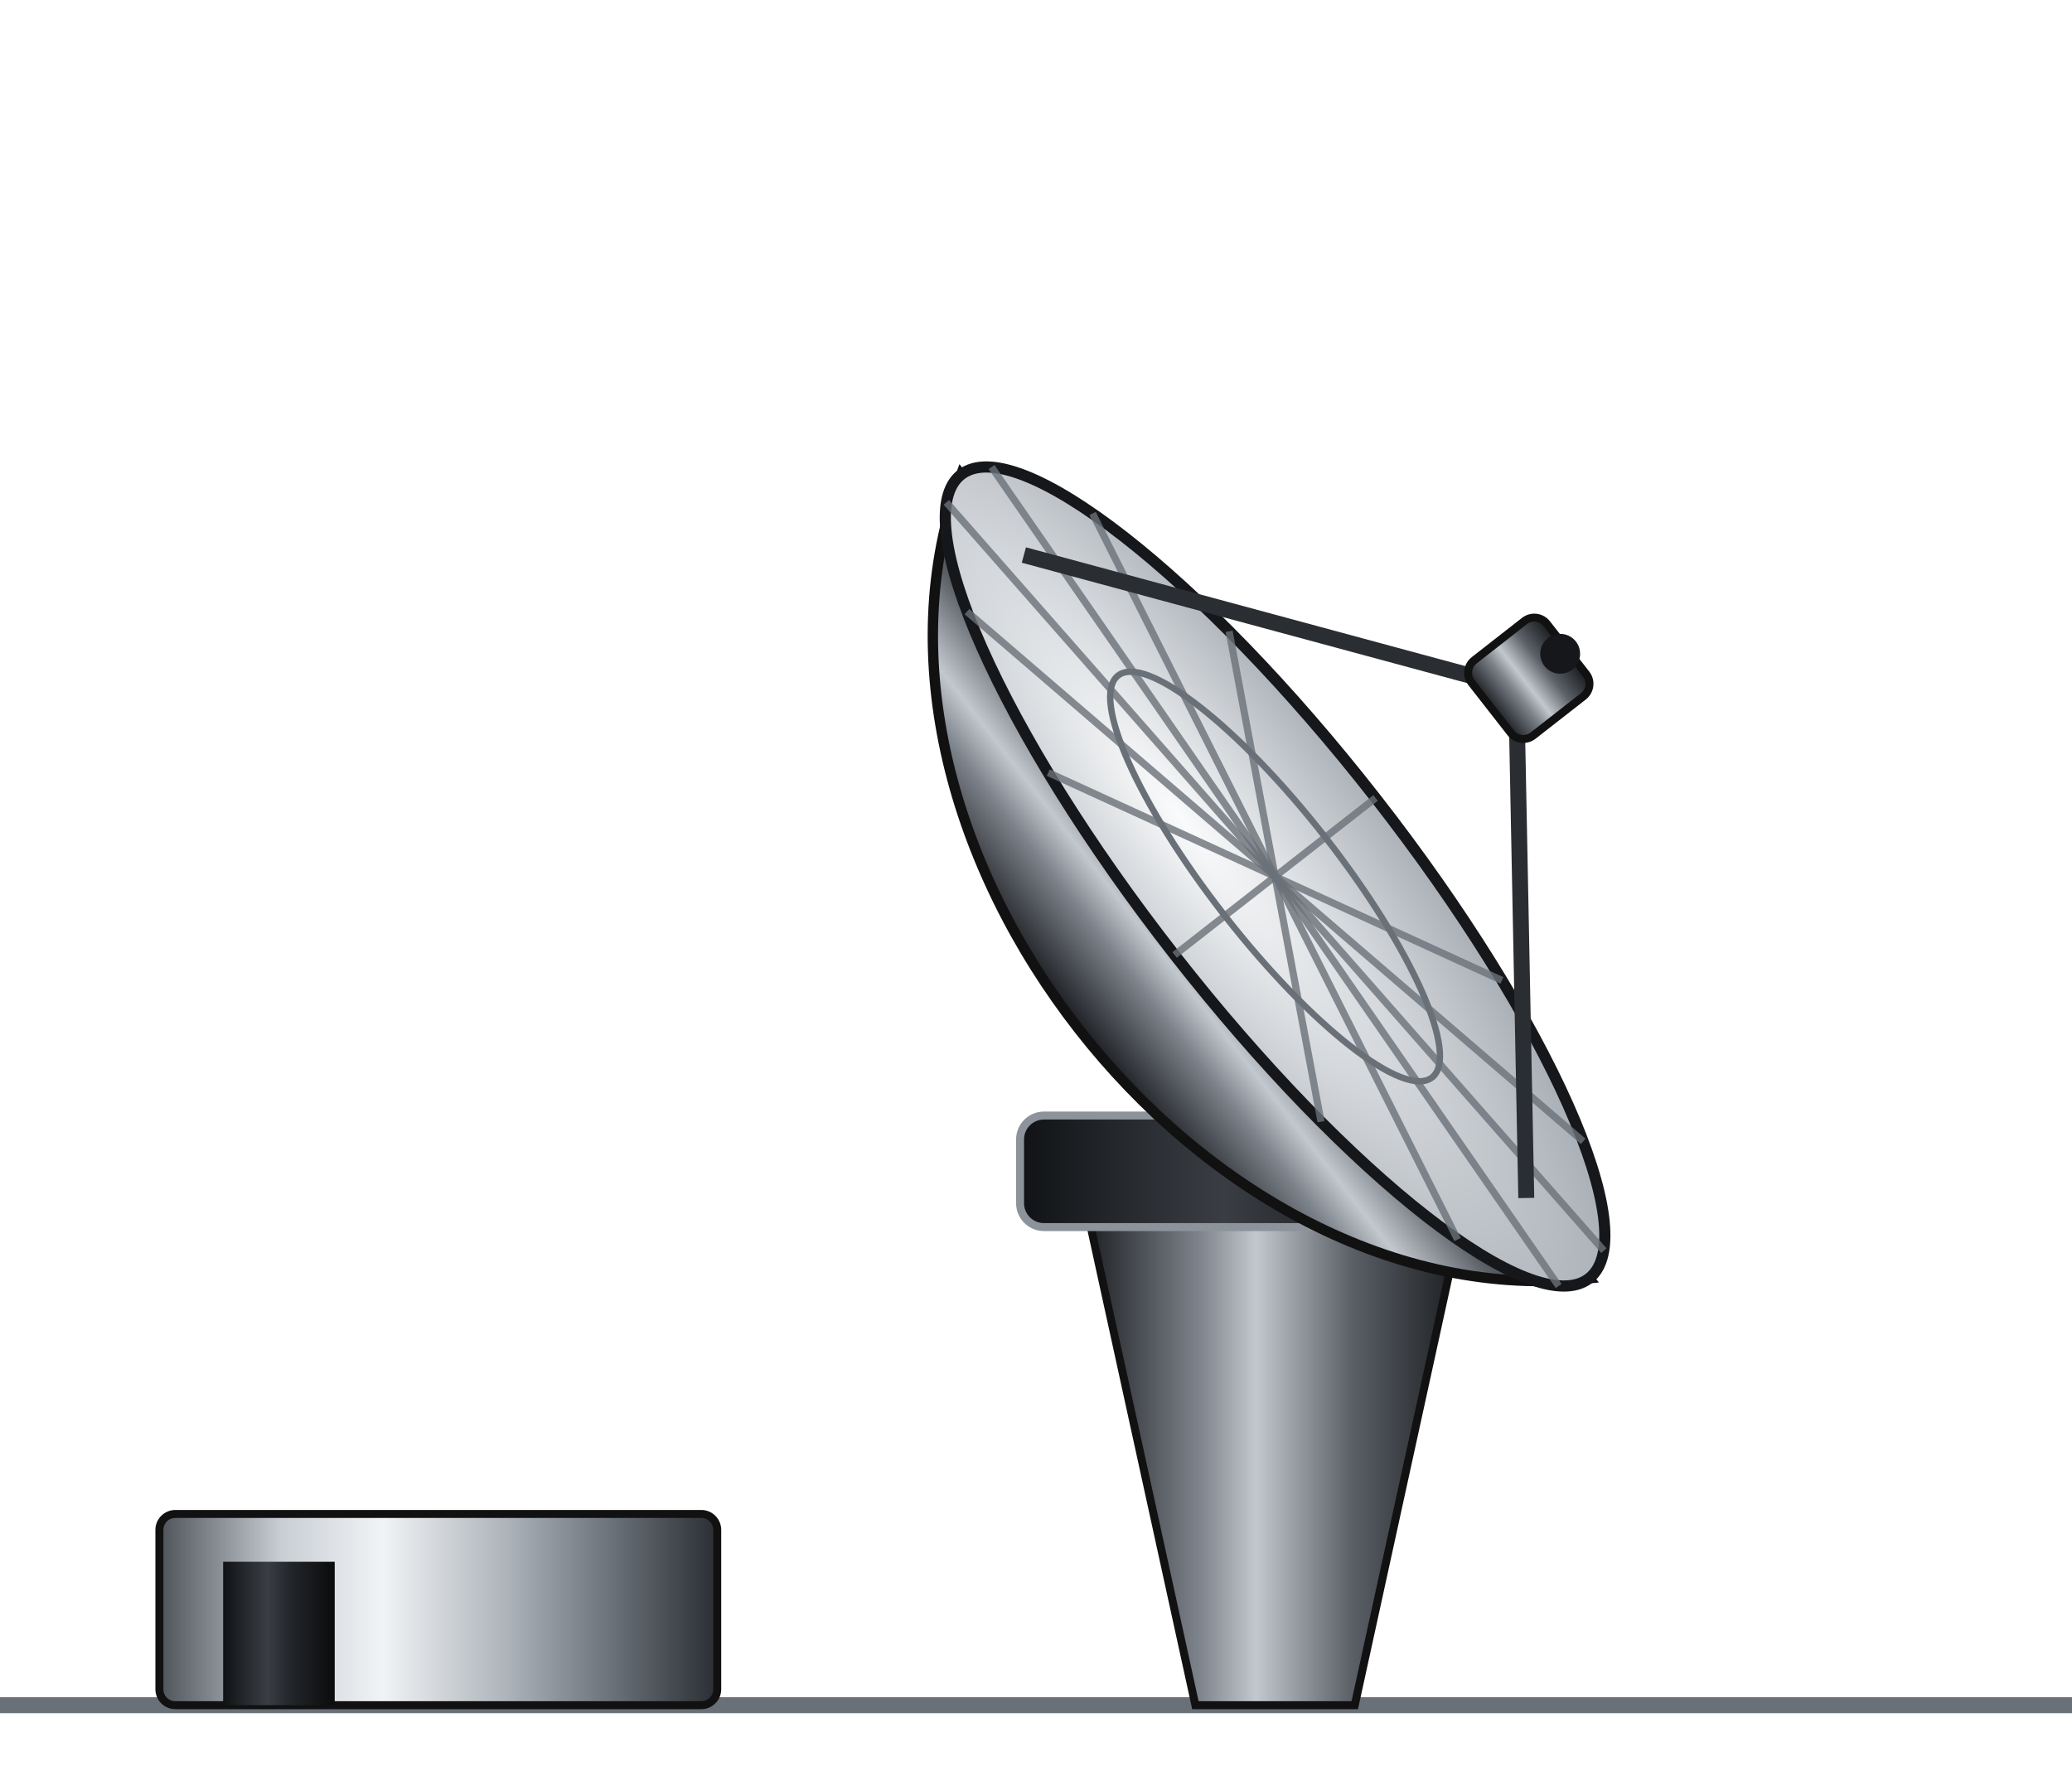
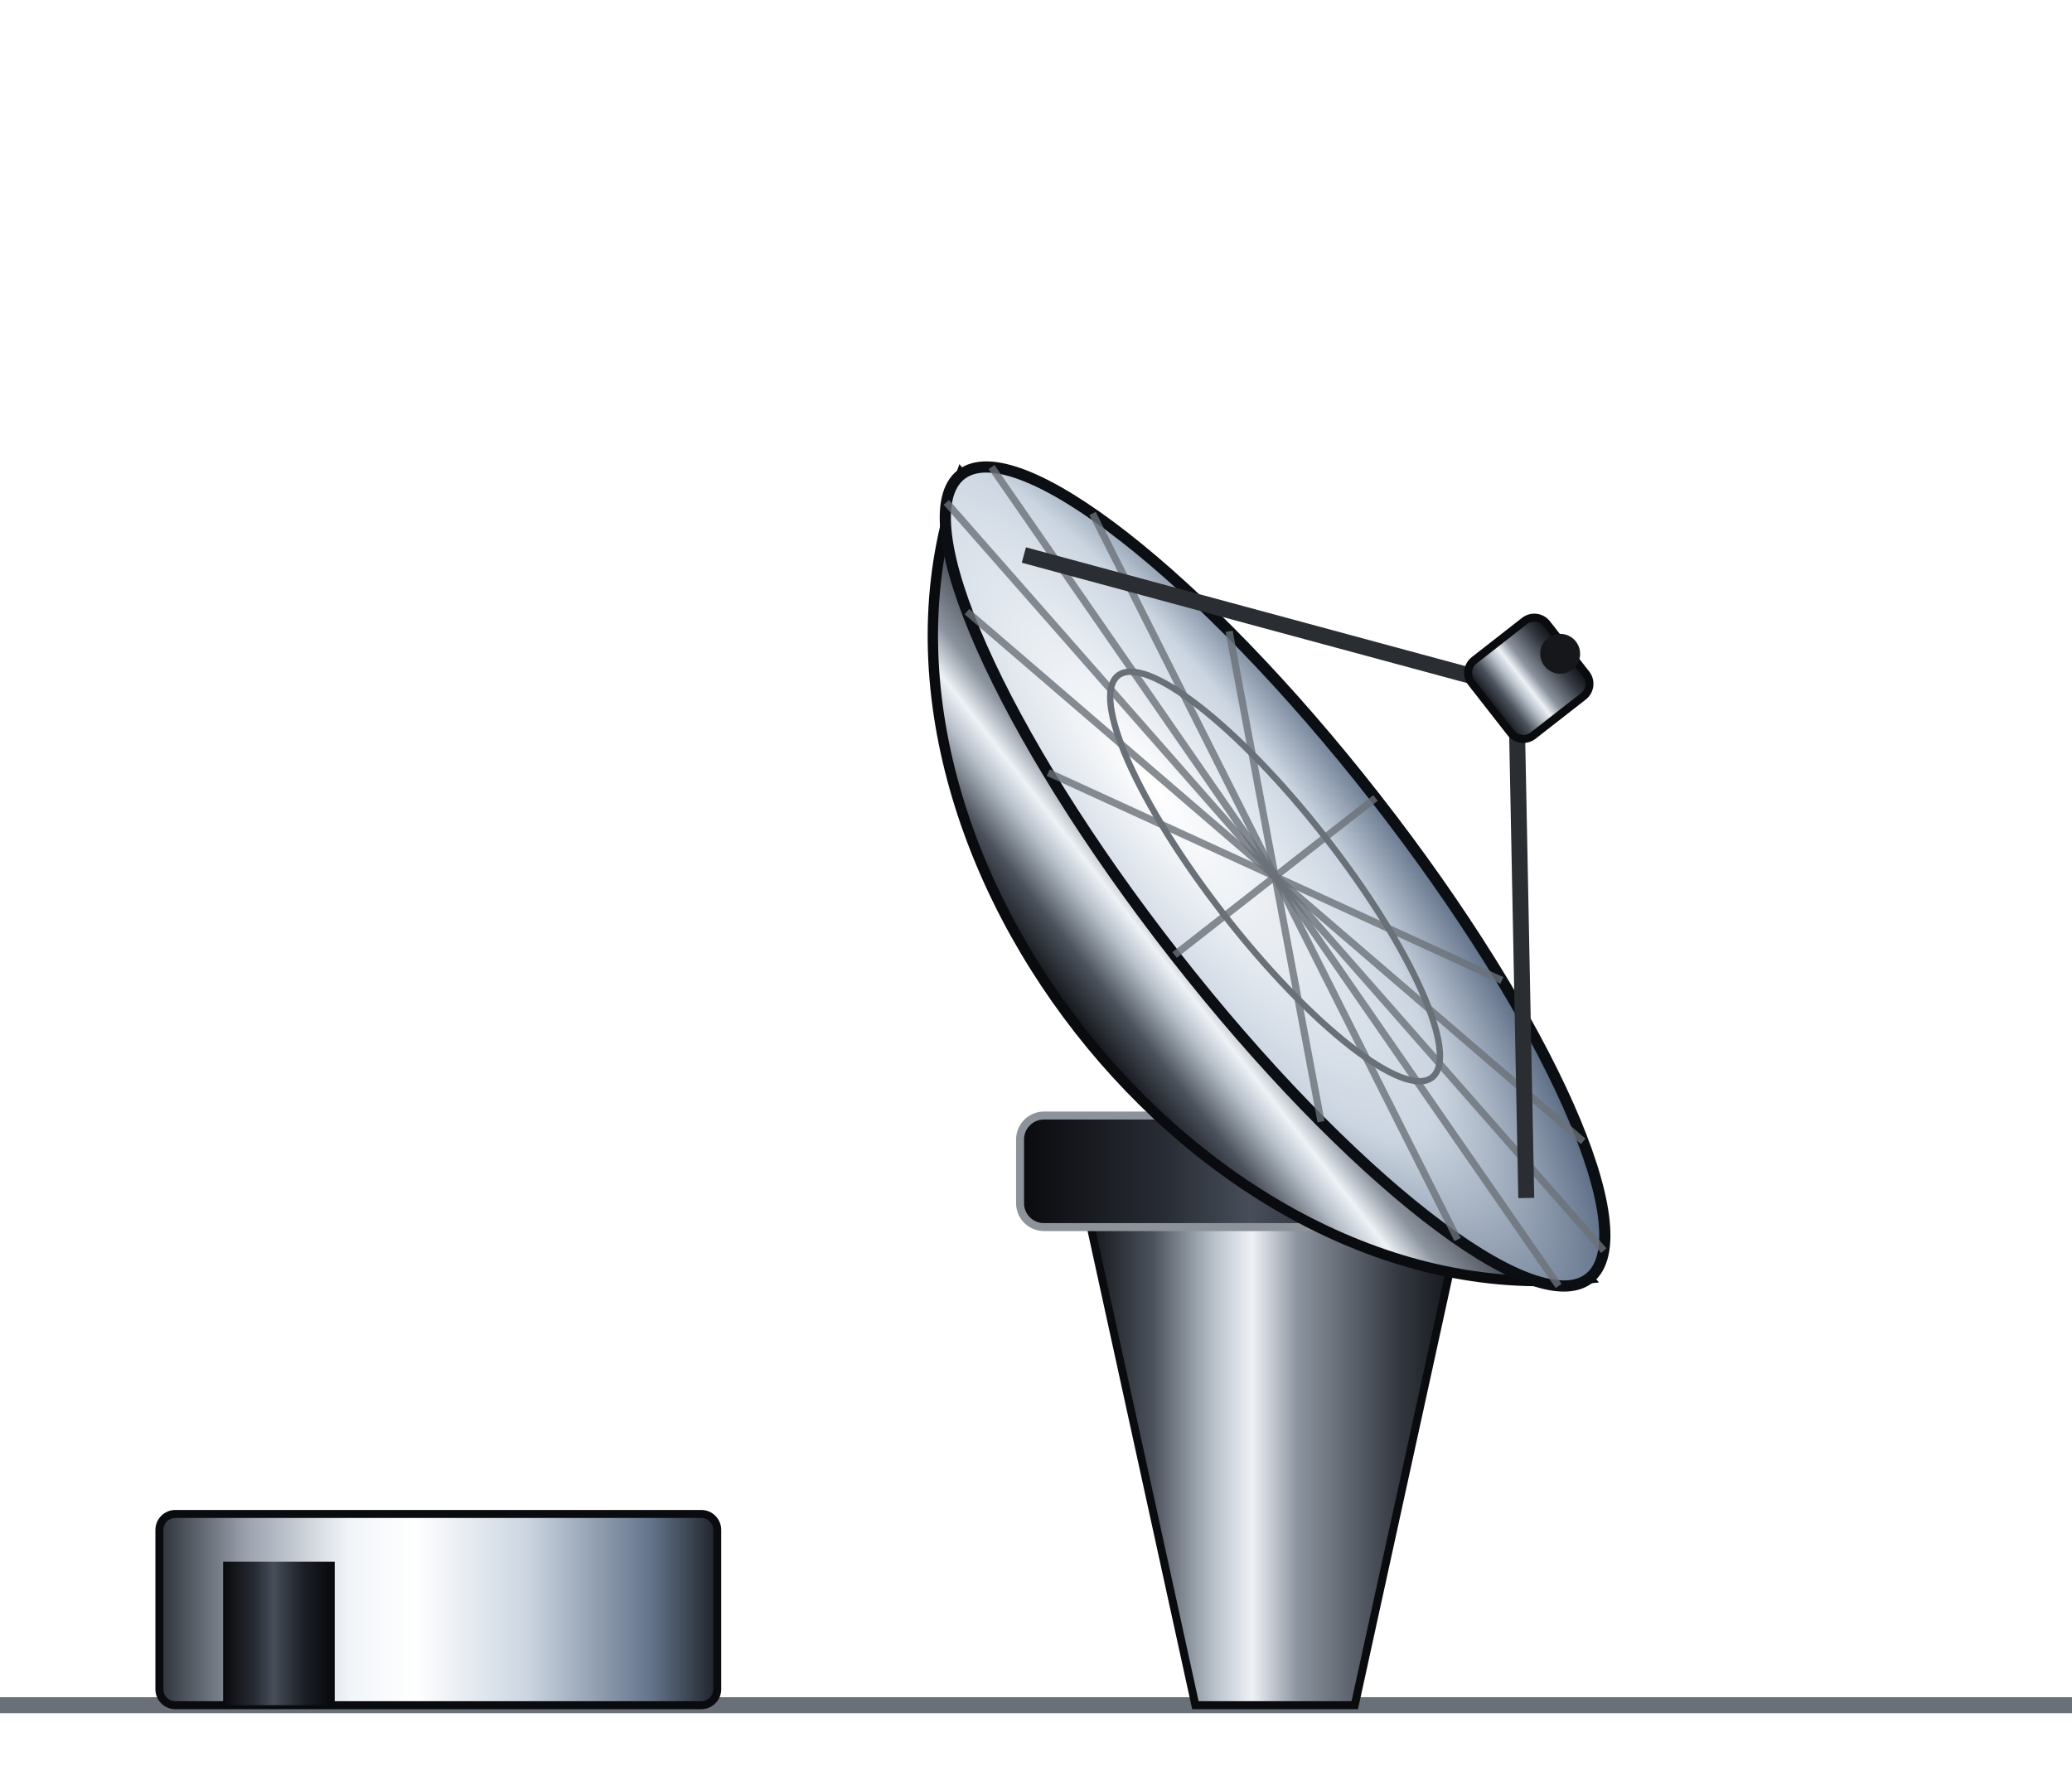
<svg xmlns="http://www.w3.org/2000/svg" viewBox="0 0 260 224" width="260" height="224">
  <defs>
    <linearGradient id="gM" x1="0" x2="1">
-       <stop offset="0" stop-color="#1b1d21" />
-       <stop offset="0.3" stop-color="#7d838b" />
-       <stop offset="0.45" stop-color="#c3c8ce" />
-       <stop offset="0.7" stop-color="#5b6067" />
-       <stop offset="1" stop-color="#17191c" />
+       <stop offset="0" stop-color="#0f1115" />
+       <stop offset="0.18" stop-color="#4b525c" />
+       <stop offset="0.34" stop-color="#b8c0ca" />
+       <stop offset="0.44" stop-color="#eef2f6" />
+       <stop offset="0.56" stop-color="#8b939e" />
+       <stop offset="0.82" stop-color="#353a42" />
+       <stop offset="1" stop-color="#0b0d10" />
    </linearGradient>
    <linearGradient id="gW" x1="0" x2="1">
-       <stop offset="0" stop-color="#4c5258" />
-       <stop offset="0.22" stop-color="#c9ced4" />
-       <stop offset="0.4" stop-color="#f1f3f5" />
-       <stop offset="0.62" stop-color="#aeb4bb" />
-       <stop offset="0.85" stop-color="#5d636a" />
-       <stop offset="1" stop-color="#2a2e33" />
+       <stop offset="0" stop-color="#2c3138" />
+       <stop offset="0.16" stop-color="#9ca3af" />
+       <stop offset="0.34" stop-color="#f1f5f9" />
+       <stop offset="0.46" stop-color="#ffffff" />
+       <stop offset="0.66" stop-color="#cbd5e1" />
+       <stop offset="0.88" stop-color="#64748b" />
+       <stop offset="1" stop-color="#1e2228" />
    </linearGradient>
    <linearGradient id="gG" x1="0" x2="1">
-       <stop offset="0" stop-color="#4a3814" />
-       <stop offset="0.28" stop-color="#d9b25a" />
-       <stop offset="0.44" stop-color="#f6e0a0" />
-       <stop offset="0.7" stop-color="#a07d34" />
-       <stop offset="1" stop-color="#3d2d0e" />
+       <stop offset="0" stop-color="#3b2606" />
+       <stop offset="0.2" stop-color="#b47b19" />
+       <stop offset="0.38" stop-color="#f59e0b" />
+       <stop offset="0.48" stop-color="#fef08a" />
+       <stop offset="0.68" stop-color="#ca8a04" />
+       <stop offset="0.88" stop-color="#713f12" />
+       <stop offset="1" stop-color="#291503" />
    </linearGradient>
    <linearGradient id="gRd" x1="0" x2="1">
-       <stop offset="0" stop-color="#4a0808" />
-       <stop offset="0.3" stop-color="#cf3326" />
-       <stop offset="0.45" stop-color="#ff6e59" />
-       <stop offset="0.7" stop-color="#a21c15" />
-       <stop offset="1" stop-color="#3a0606" />
+       <stop offset="0" stop-color="#360505" />
+       <stop offset="0.25" stop-color="#b91c1c" />
+       <stop offset="0.44" stop-color="#f87171" />
+       <stop offset="0.68" stop-color="#991b1b" />
+       <stop offset="1" stop-color="#260303" />
    </linearGradient>
    <linearGradient id="gD" x1="0" x2="1">
-       <stop offset="0" stop-color="#101215" />
-       <stop offset="0.4" stop-color="#3a3e44" />
-       <stop offset="0.6" stop-color="#23262a" />
-       <stop offset="1" stop-color="#0a0b0c" />
+       <stop offset="0" stop-color="#090a0d" />
+       <stop offset="0.28" stop-color="#272b33" />
+       <stop offset="0.45" stop-color="#474e59" />
+       <stop offset="0.72" stop-color="#1c1f26" />
+       <stop offset="1" stop-color="#060709" />
    </linearGradient>
    <linearGradient id="gP" x1="0" x2="1">
-       <stop offset="0" stop-color="#1a1e24" />
-       <stop offset="0.28" stop-color="#7f8a98" />
-       <stop offset="0.42" stop-color="#c2ccd8" />
-       <stop offset="0.7" stop-color="#566070" />
-       <stop offset="1" stop-color="#151920" />
+       <stop offset="0" stop-color="#0e1218" />
+       <stop offset="0.24" stop-color="#64748b" />
+       <stop offset="0.42" stop-color="#cbd5e1" />
+       <stop offset="0.52" stop-color="#f1f5f9" />
+       <stop offset="0.74" stop-color="#475569" />
+       <stop offset="1" stop-color="#0b0e13" />
    </linearGradient>
    <radialGradient id="gI" cx=".5" cy=".35" r=".7">
-       <stop offset="0" stop-color="#2a2d32" />
-       <stop offset="1" stop-color="#050506" />
+       <stop offset="0" stop-color="#1e2229" />
+       <stop offset="0.7" stop-color="#090a0d" />
+       <stop offset="1" stop-color="#020203" />
    </radialGradient>
    <linearGradient id="gSh" x1="0" y1="0" x2="0" y2="1">
      <stop offset="0" stop-color="#000" stop-opacity=".6" />
      <stop offset="1" stop-color="#000" stop-opacity="0" />
    </linearGradient>
-     <linearGradient id="gCell" x1="0" y1="0" x2="0" y2="1">
-       <stop offset="0" stop-color="#2f5cb8" />
-       <stop offset=".5" stop-color="#173a82" />
-       <stop offset="1" stop-color="#0e2866" />
+     <linearGradient id="gCell" x1="0" y1="0" x2="1" y2="1">
+       <stop offset="0" stop-color="#1e40af" />
+       <stop offset=".35" stop-color="#172554" />
+       <stop offset=".7" stop-color="#0f172a" />
+       <stop offset="1" stop-color="#060b19" />
    </linearGradient>
-     <radialGradient id="gDish" cx=".35" cy=".4" r=".8">
-       <stop offset="0" stop-color="#fafbfc" />
-       <stop offset="1" stop-color="#9aa1a9" />
+     <radialGradient id="gDish" cx=".34" cy=".36" r=".78">
+       <stop offset="0" stop-color="#ffffff" />
+       <stop offset="0.55" stop-color="#cbd5e1" />
+       <stop offset="0.88" stop-color="#64748b" />
+       <stop offset="1" stop-color="#334155" />
    </radialGradient>
  </defs>
  <path d="M0 214 H260" stroke="#6a7078" stroke-width="2" />
-   <rect x="20" y="190" width="70" height="24" rx="2" fill="url(#gW)" stroke="#111" />
+   <rect x="20" y="190" width="70" height="24" rx="2" fill="url(#gW)" stroke="#090b0e" />
  <rect x="28" y="196" width="14" height="18" fill="url(#gD)" />
-   <path d="M150 214 L136 150 L184 150 L170 214Z" fill="url(#gM)" stroke="#111" />
+   <path d="M150 214 L136 150 L184 150 L170 214Z" fill="url(#gM)" stroke="#090b0e" />
  <rect x="128" y="140" width="64" height="14" rx="3" fill="url(#gD)" stroke="#8d939a" />
  <g transform="rotate(-38 160 110)">
-     <path d="M160 46 C 118.4 71.6, 118.4 148.4, 160 174Z" fill="url(#gM)" stroke="#111" stroke-width="1.3" />
-     <ellipse cx="160" cy="110" rx="16" ry="64" fill="url(#gDish)" stroke="#15171a" stroke-width="1.4" />
+     <path d="M160 46 C 118.4 71.6, 118.4 148.4, 160 174Z" fill="url(#gM)" stroke="#090b0e" stroke-width="1.3" />
+     <ellipse cx="160" cy="110" rx="16" ry="64" fill="url(#gDish)" stroke="#0b0e12" stroke-width="1.4" />
    <path d="M160 110 L176.0 110.0" stroke="#6a7078" stroke-width=".9" opacity=".8" />
    <path d="M160 110 L174.4 137.8" stroke="#6a7078" stroke-width=".9" opacity=".8" />
    <path d="M160 110 L170.0 160.0" stroke="#6a7078" stroke-width=".9" opacity=".8" />
    <path d="M160 110 L163.6 172.4" stroke="#6a7078" stroke-width=".9" opacity=".8" />
    <path d="M160 110 L156.4 172.4" stroke="#6a7078" stroke-width=".9" opacity=".8" />
    <path d="M160 110 L150.0 160.0" stroke="#6a7078" stroke-width=".9" opacity=".8" />
    <path d="M160 110 L145.6 137.8" stroke="#6a7078" stroke-width=".9" opacity=".8" />
    <path d="M160 110 L144.0 110.0" stroke="#6a7078" stroke-width=".9" opacity=".8" />
    <path d="M160 110 L145.6 82.2" stroke="#6a7078" stroke-width=".9" opacity=".8" />
    <path d="M160 110 L150.0 60.0" stroke="#6a7078" stroke-width=".9" opacity=".8" />
    <path d="M160 110 L156.4 47.6" stroke="#6a7078" stroke-width=".9" opacity=".8" />
    <path d="M160 110 L163.6 47.6" stroke="#6a7078" stroke-width=".9" opacity=".8" />
    <path d="M160 110 L170.0 60.0" stroke="#6a7078" stroke-width=".9" opacity=".8" />
    <path d="M160 110 L174.4 82.2" stroke="#6a7078" stroke-width=".9" opacity=".8" />
    <ellipse cx="160" cy="110" rx="8.0" ry="32.0" fill="none" stroke="#6a7078" stroke-width=".8" />
    <path d="M160 58.8 L198.4 110" stroke="#2a2d31" stroke-width="2" />
    <path d="M160 161.2 L198.4 110" stroke="#2a2d31" stroke-width="2" />
-     <rect x="194.4" y="104" width="12" height="12" rx="2" fill="url(#gM)" stroke="#111" />
+     <rect x="194.4" y="104" width="12" height="12" rx="2" fill="url(#gM)" stroke="#090b0e" />
    <circle cx="205.4" cy="110" r="2.5" fill="#15171a" />
  </g>
</svg>
